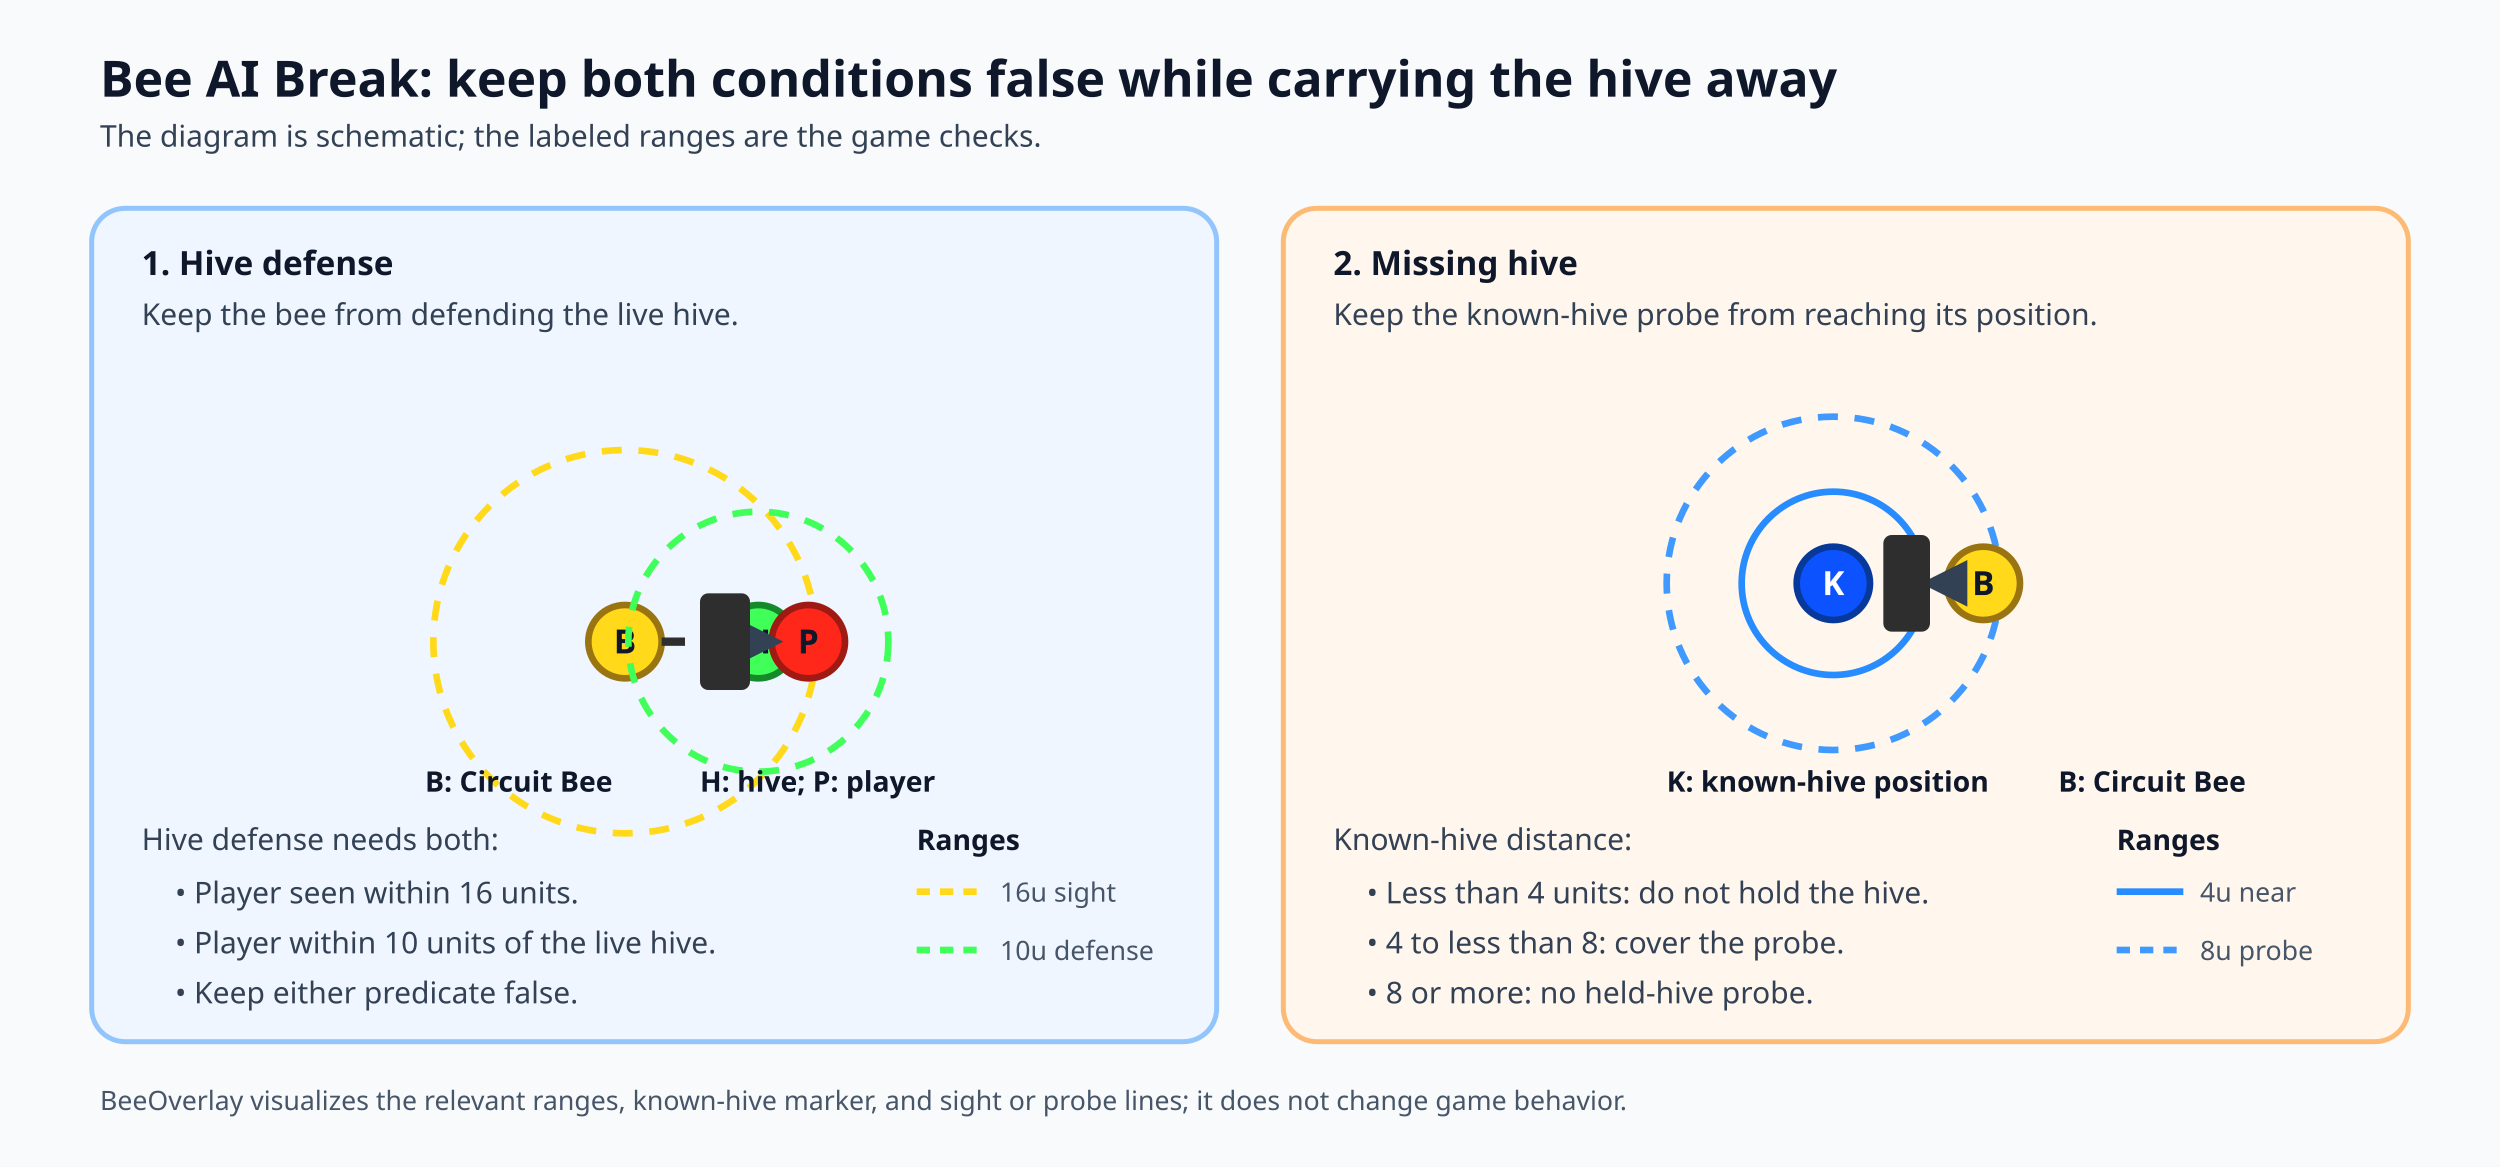
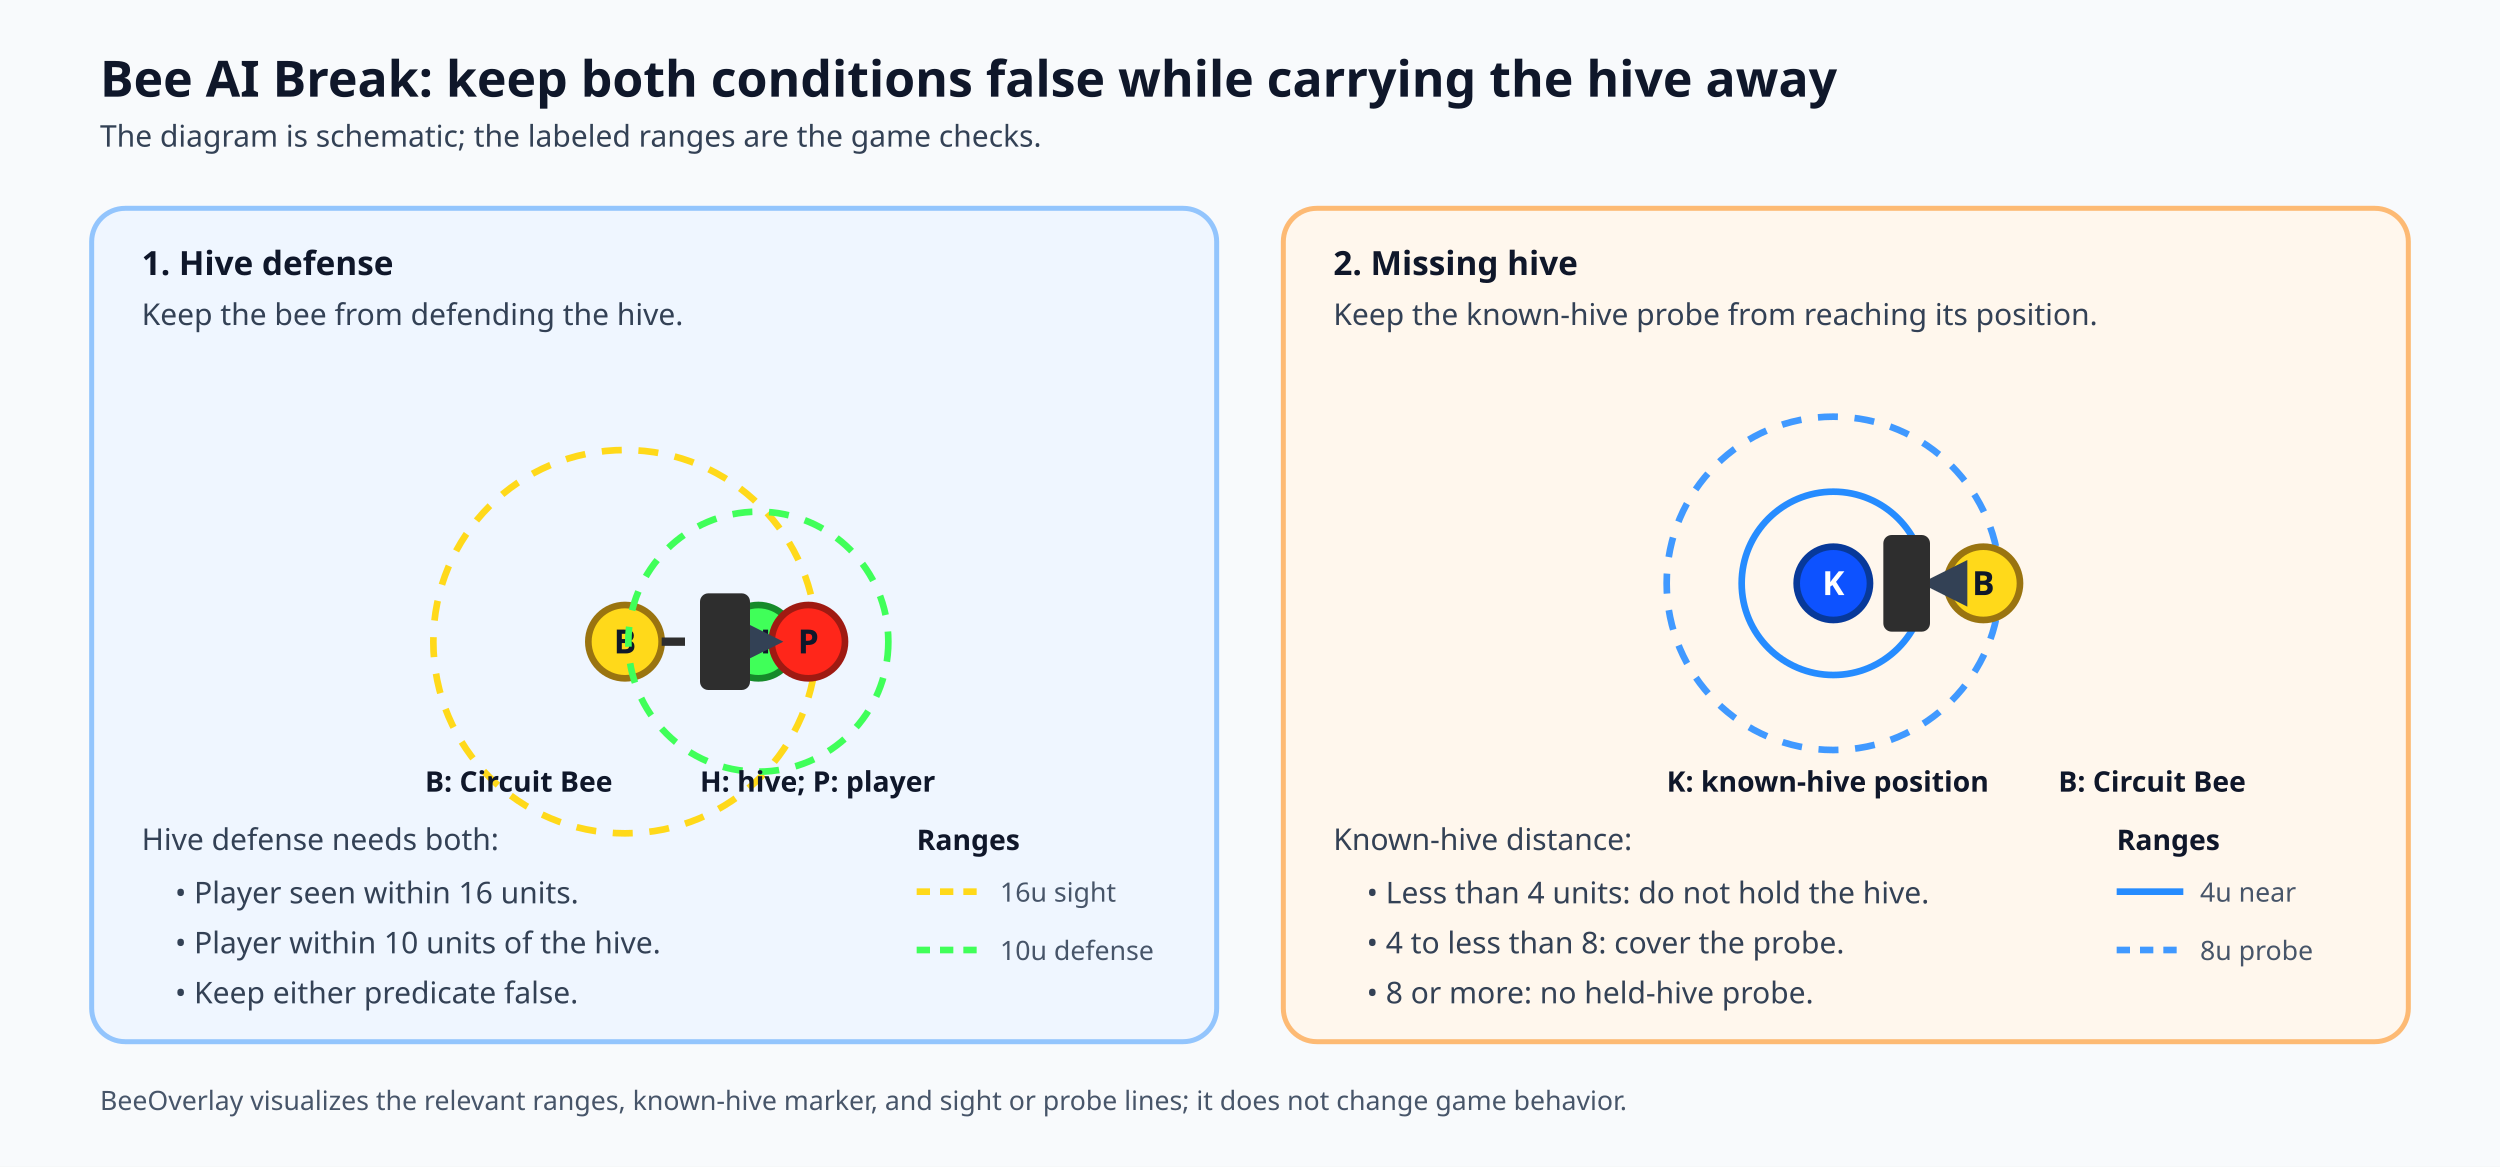
<svg xmlns="http://www.w3.org/2000/svg" width="1500" height="700" viewBox="0 0 1500 700" role="img" aria-labelledby="title desc">
  <defs>
    <marker id="arrow" viewBox="0 0 10 10" refX="8" refY="5" markerWidth="7" markerHeight="7" orient="auto-start-reverse">
      <path d="M 0 0 L 10 5 L 0 10 z" fill="#334155" />
    </marker>
    <style>
      .heading { font: 700 30px sans-serif; fill: #0f172a; }
      .subheading { font: 700 20px sans-serif; fill: #0f172a; }
      .body { font: 18px sans-serif; fill: #334155; }
      .small { font: 16px sans-serif; fill: #475569; }
      .label { font: 700 17px sans-serif; fill: #0f172a; }
      .marker { font: 700 20px sans-serif; fill: #0f172a; text-anchor: middle; dominant-baseline: middle; }
      .marker-light { font: 700 20px sans-serif; fill: #ffffff; text-anchor: middle; dominant-baseline: middle; }
    </style>
  </defs>
  <rect width="1500" height="700" fill="#f8fafc" />
  <text x="60" y="58" class="heading">Bee AI Break: keep both conditions false while carrying the hive away</text>
  <text x="60" y="88" class="body">The diagram is schematic; the labeled ranges are the game checks.</text>
  <rect x="55" y="125" width="675" height="500" rx="20" fill="#eff6ff" stroke="#93c5fd" stroke-width="3" />
  <text x="85" y="165" class="subheading">1. Hive defense</text>
-   <text x="85" y="195" class="body">Keep the bee from defending the live hive.</text>
+   <text x="85" y="195" class="body">Keep the bee from defending the hive.</text>
  <circle cx="375" cy="385" r="115" fill="none" stroke="#FFD91A" stroke-width="4" stroke-dasharray="12 10" />
  <circle cx="375" cy="385" r="22" fill="#FFD91A" stroke="#9A7410" stroke-width="4" />
  <text x="375" y="385" class="marker">B</text>
  <circle cx="455" cy="385" r="78" fill="none" stroke="#40FF59" stroke-width="4" stroke-dasharray="12 10" />
  <circle cx="455" cy="385" r="22" fill="#40FF59" stroke="#168A2A" stroke-width="4" />
  <text x="455" y="385" class="marker">H</text>
  <circle cx="485" cy="385" r="22" fill="#FF261A" stroke="#9F1A12" stroke-width="4" />
  <text x="485" y="385" class="marker">P</text>
  <path d="M 397 385 H 463" fill="none" stroke="#2E2E2E" stroke-width="5" stroke-dasharray="14 10" marker-end="url(#arrow)" />
  <rect x="420" y="356" width="30" height="58" rx="5" fill="#2E2E2E" />
  <text x="255" y="475" class="label">B: Circuit Bee</text>
  <text x="420" y="475" class="label">H: hive; P: player</text>
  <text x="85" y="510" class="body">Hive defense needs both:</text>
  <text x="105" y="542" class="body">• Player seen within 16 units.</text>
-   <text x="105" y="572" class="body">• Player within 10 units of the live hive.</text>
+   <text x="105" y="572" class="body">• Player within 10 units of the hive.</text>
  <text x="105" y="602" class="body">• Keep either predicate false.</text>
  <text x="550" y="510" class="label">Ranges</text>
  <path d="M 550 535 H 590" fill="none" stroke="#FFD91A" stroke-width="4" stroke-dasharray="8 6" />
  <text x="600" y="541" class="small">16u sight</text>
  <path d="M 550 570 H 590" fill="none" stroke="#40FF59" stroke-width="4" stroke-dasharray="8 6" />
  <text x="600" y="576" class="small">10u defense</text>
  <rect x="770" y="125" width="675" height="500" rx="20" fill="#fff7ed" stroke="#fdba74" stroke-width="3" />
  <text x="800" y="165" class="subheading">2. Missing hive</text>
  <text x="800" y="195" class="body">Keep the known-hive probe from reaching its position.</text>
  <circle cx="1100" cy="350" r="55" fill="none" stroke="#268CFF" stroke-width="4" />
  <circle cx="1100" cy="350" r="100" fill="none" stroke="#4099FF" stroke-width="4" stroke-dasharray="12 10" />
  <circle cx="1100" cy="350" r="22" fill="#0D52FF" stroke="#07399A" stroke-width="4" />
  <text x="1100" y="350" class="marker-light">K</text>
  <text x="1000" y="475" class="label">K: known-hive position</text>
  <circle cx="1190" cy="350" r="22" fill="#FFD91A" stroke="#9A7410" stroke-width="4" />
  <text x="1190" y="350" class="marker">B</text>
  <text x="1235" y="475" class="label">B: Circuit Bee</text>
  <path d="M 1168 350 H 1158" fill="none" stroke="#2E2E2E" stroke-width="4" stroke-dasharray="8 6" marker-end="url(#arrow)" />
  <rect x="1130" y="321" width="28" height="58" rx="5" fill="#2E2E2E" />
  <text x="800" y="510" class="body">Known-hive distance:</text>
  <text x="820" y="542" class="body">• Less than 4 units: do not hold the hive.</text>
  <text x="820" y="572" class="body">• 4 to less than 8: cover the probe.</text>
  <text x="820" y="602" class="body">• 8 or more: no held-hive probe.</text>
  <text x="1270" y="510" class="label">Ranges</text>
  <path d="M 1270 535 H 1310" fill="none" stroke="#268CFF" stroke-width="4" />
  <text x="1320" y="541" class="small">4u near</text>
  <path d="M 1270 570 H 1310" fill="none" stroke="#4099FF" stroke-width="4" stroke-dasharray="8 6" />
  <text x="1320" y="576" class="small">8u probe</text>
  <text x="60" y="666" class="small">BeeOverlay visualizes the relevant ranges, known-hive marker, and sight or probe lines; it does not change game behavior.</text>
</svg>
